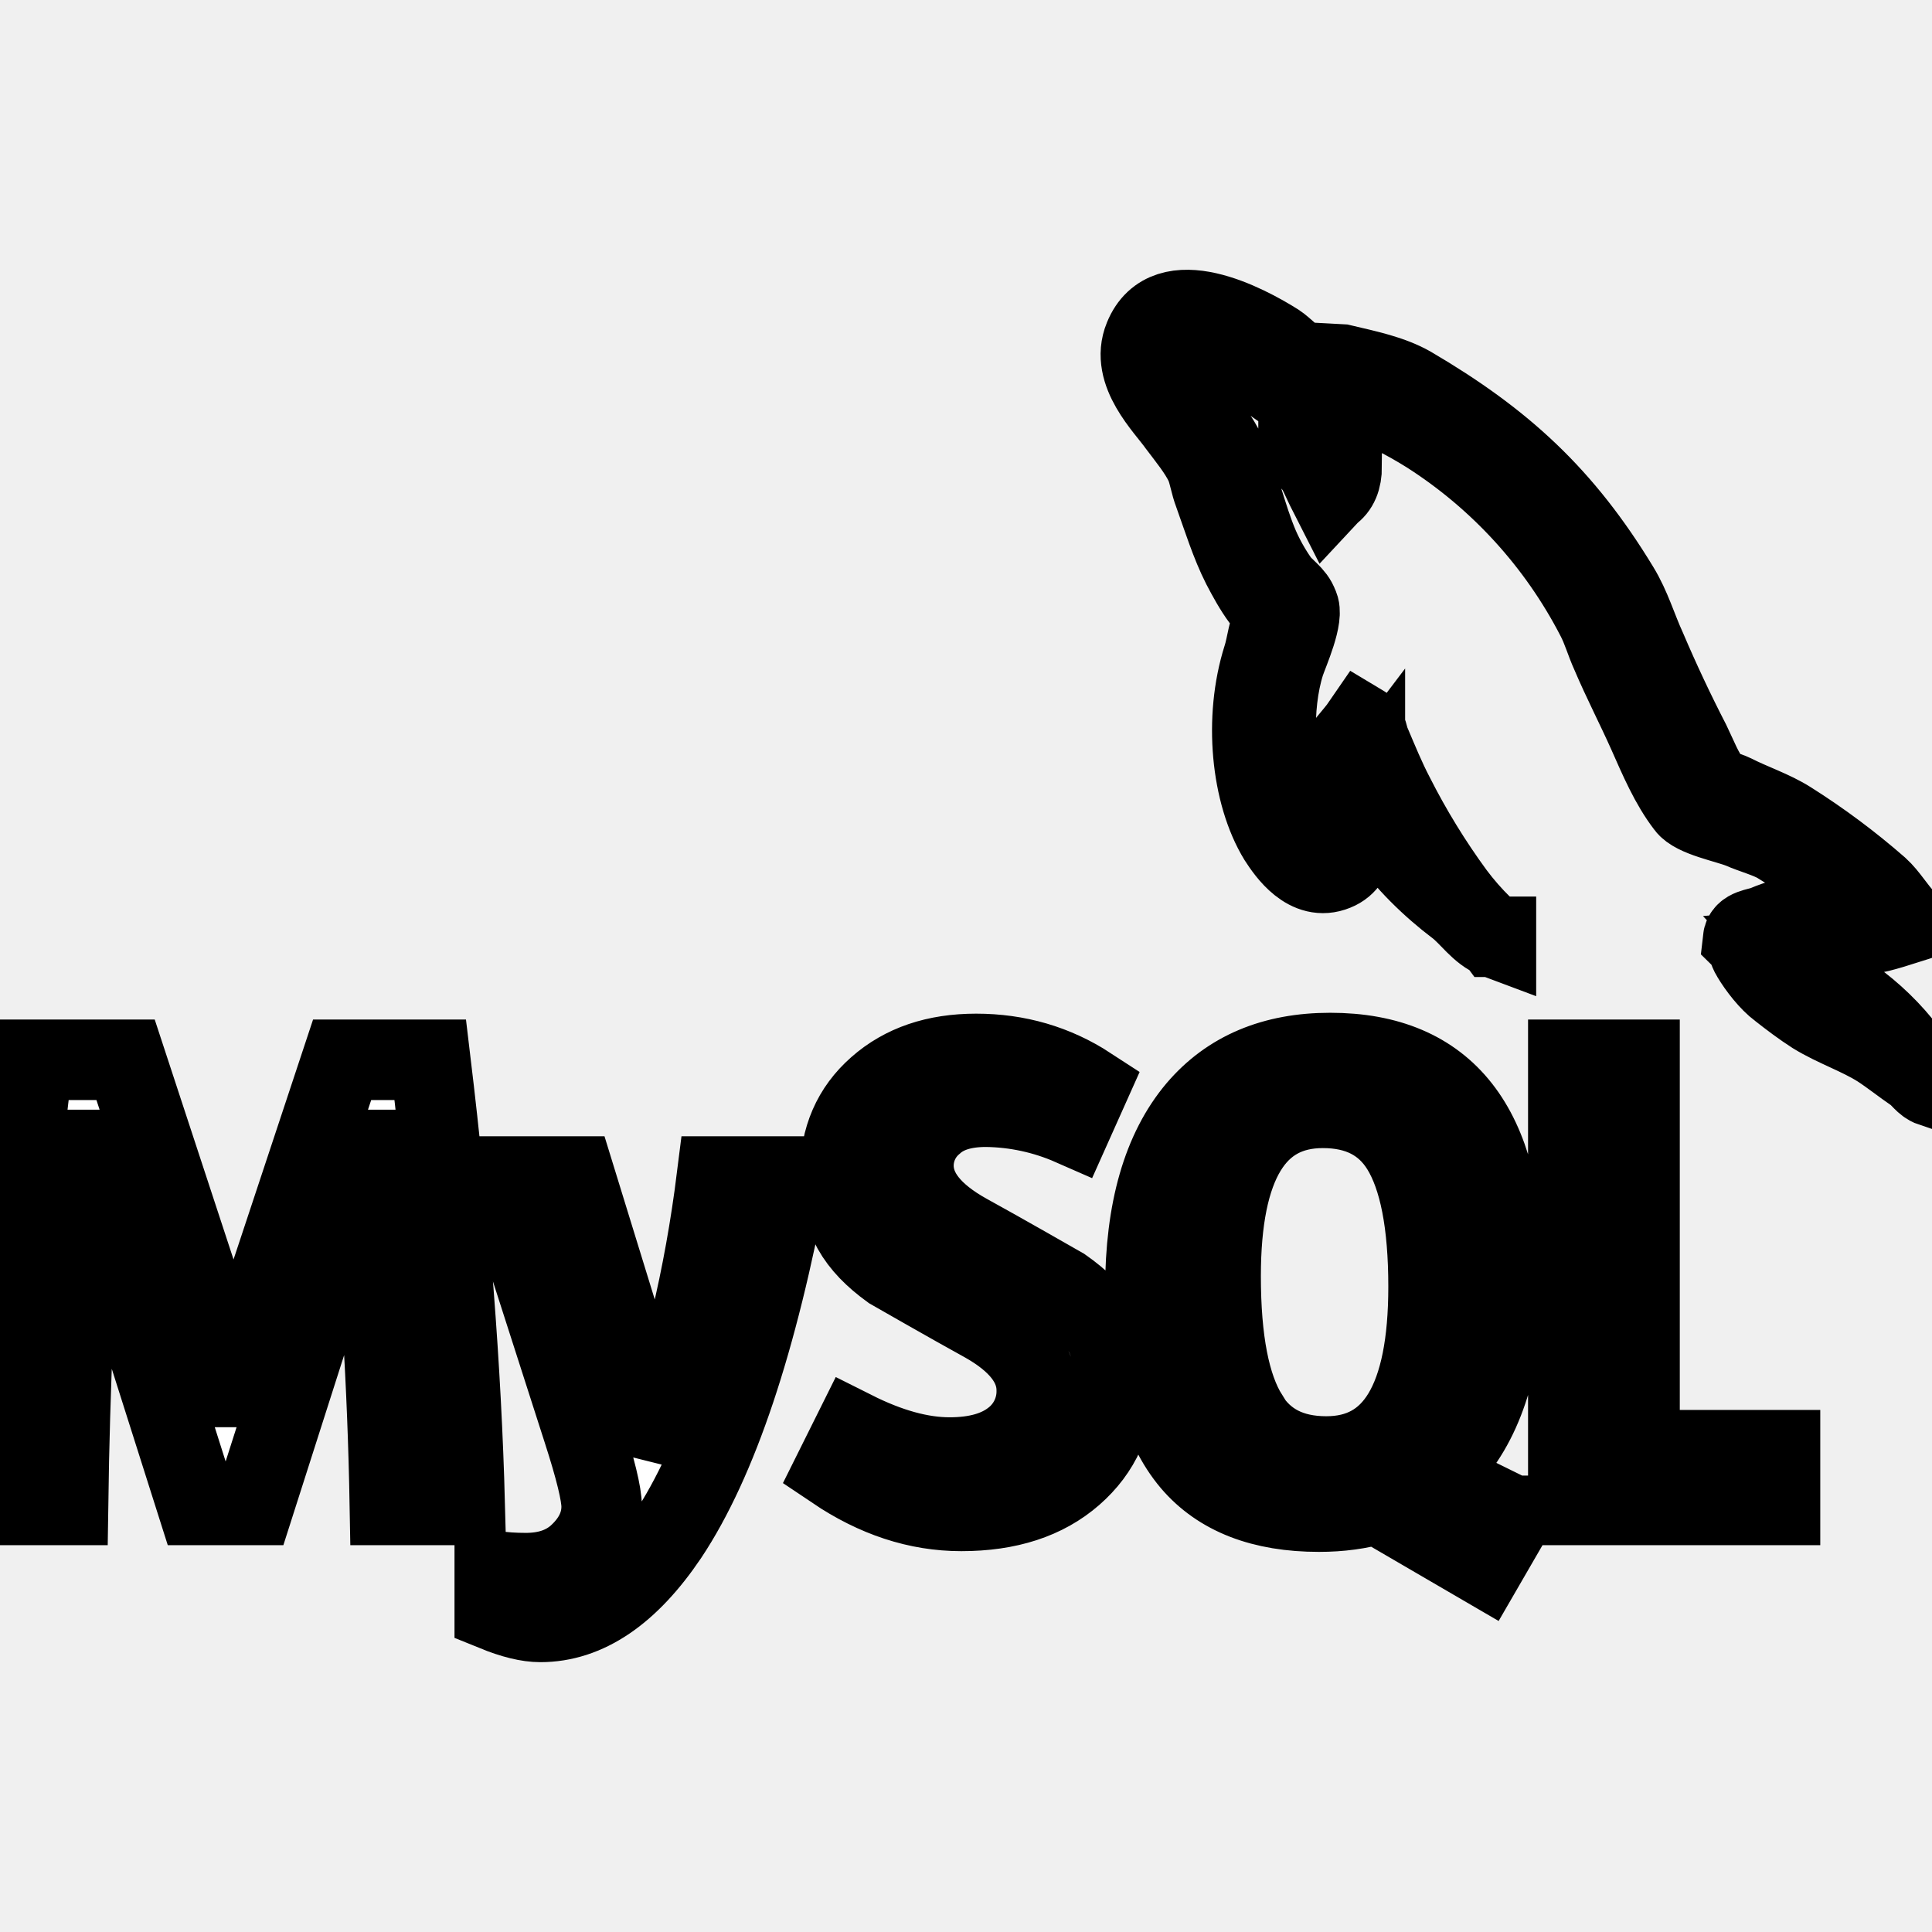
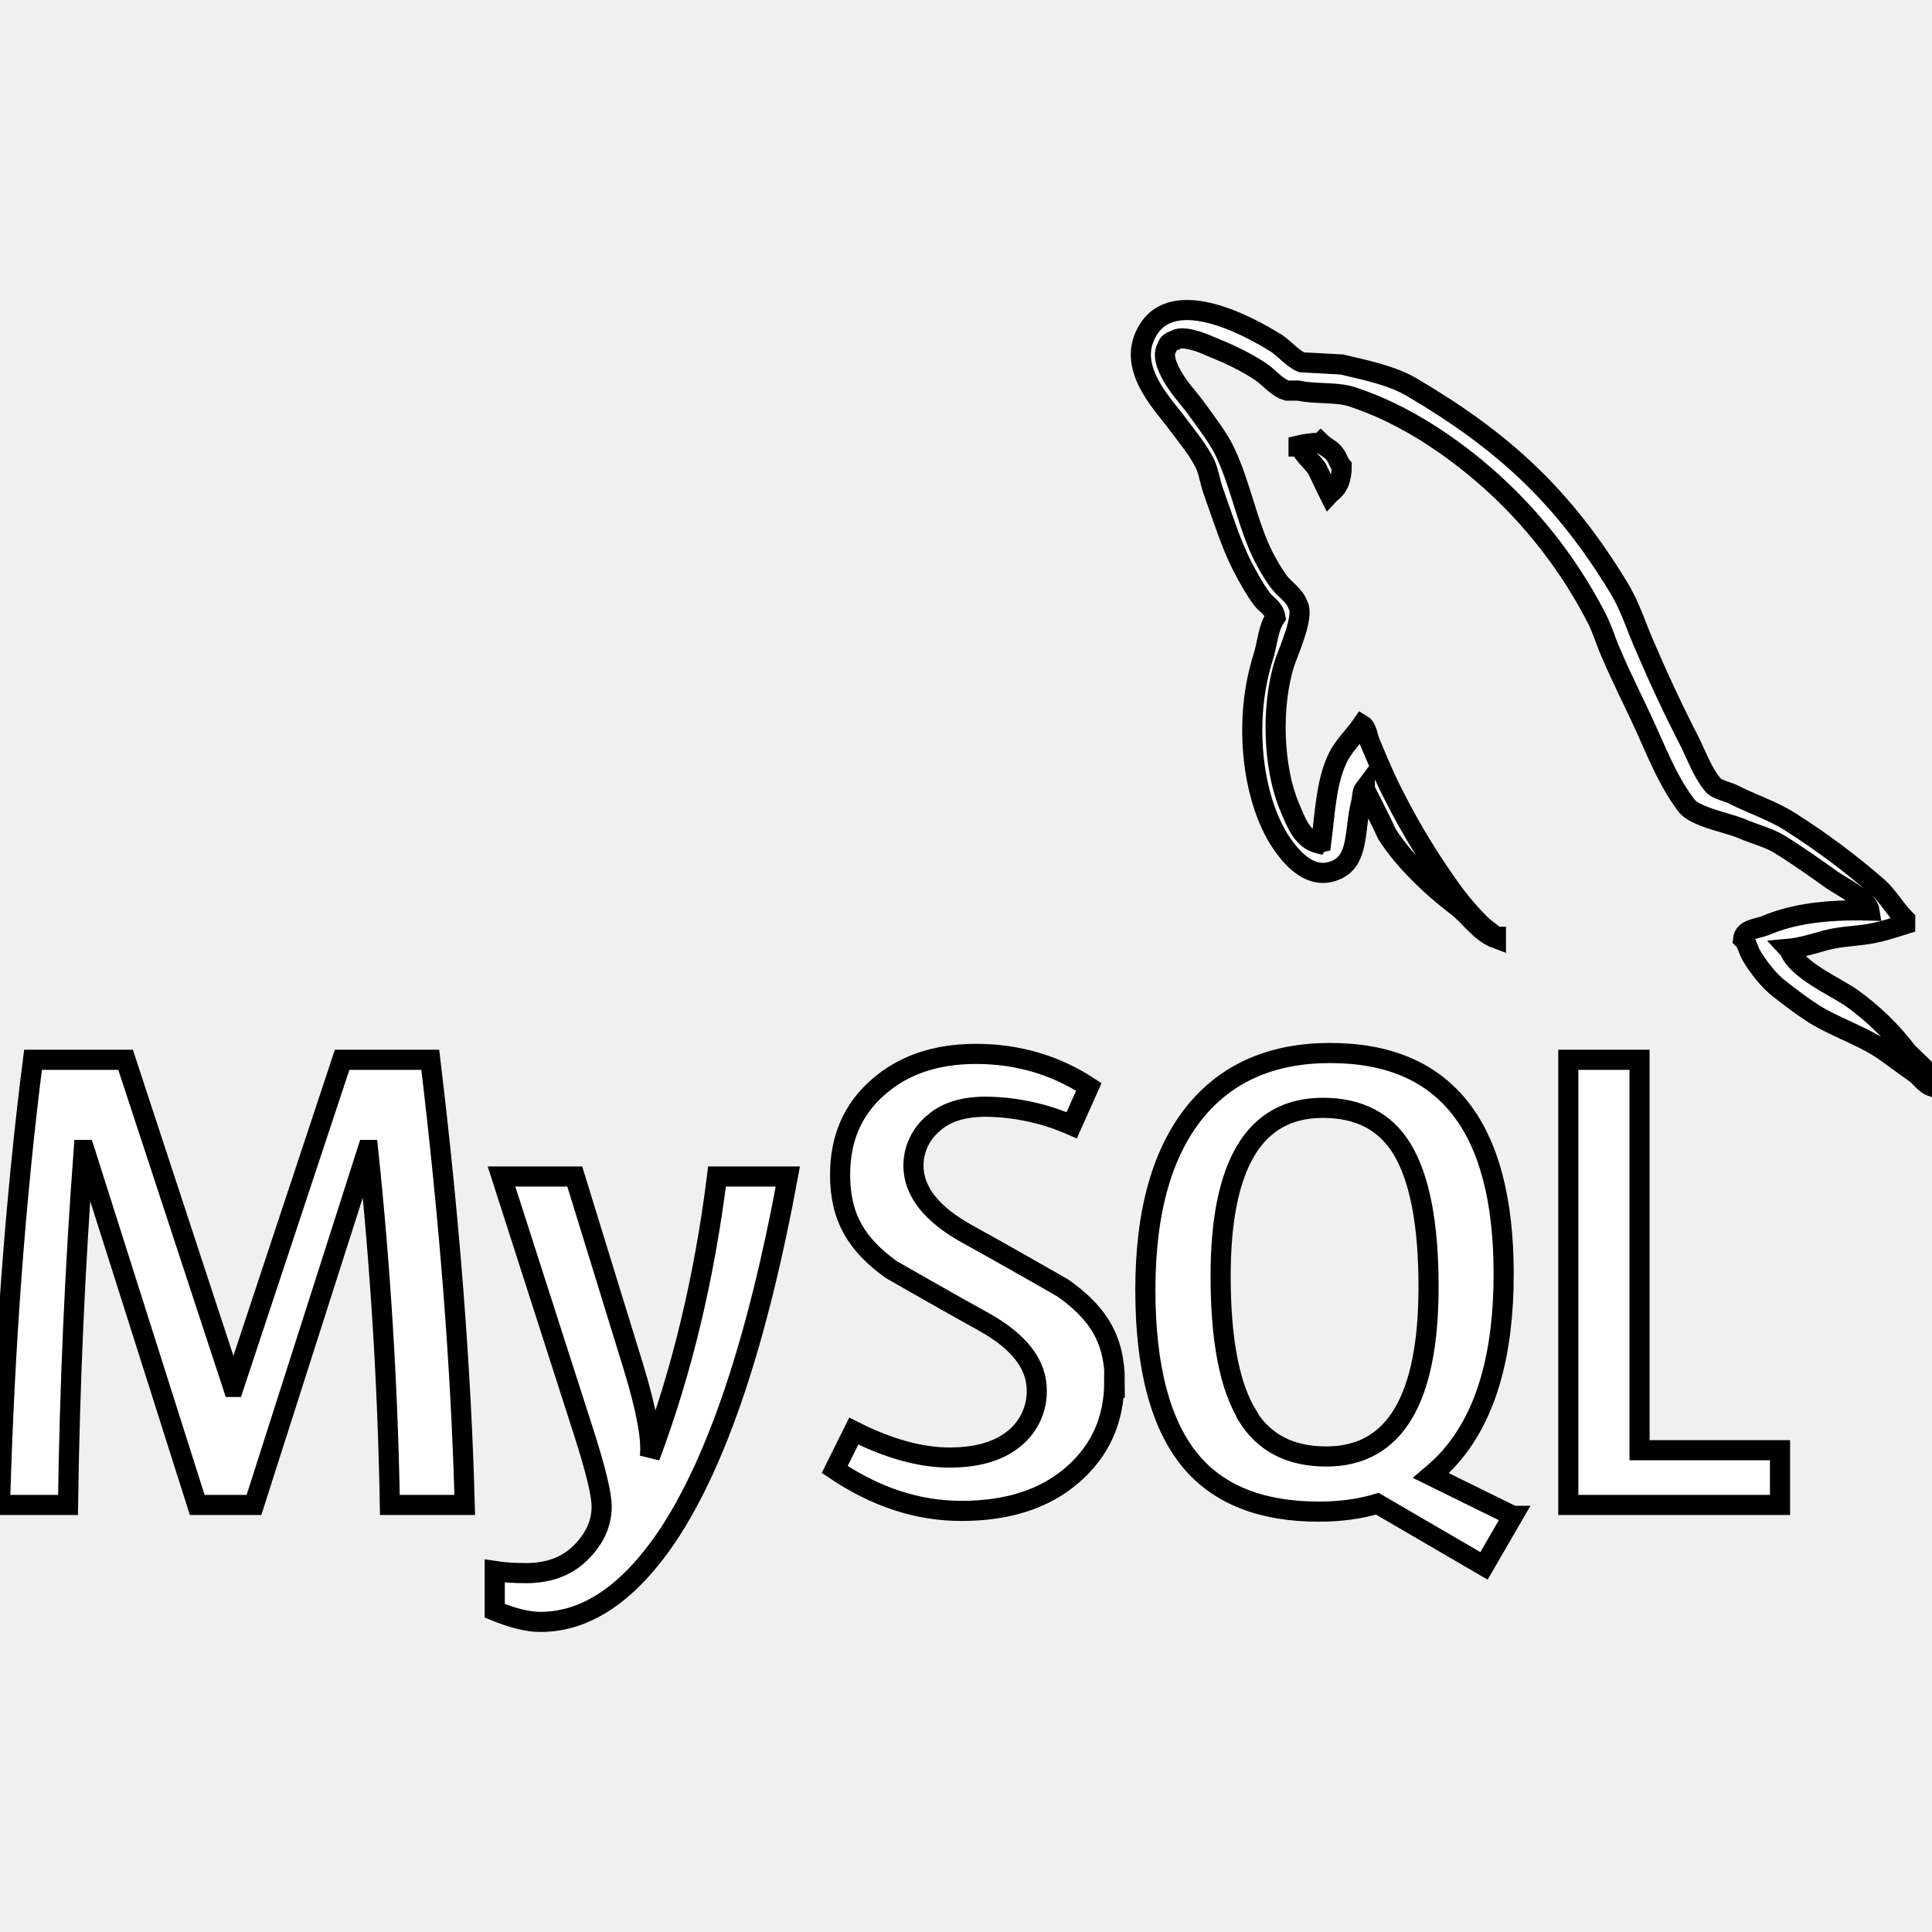
- <svg xmlns="http://www.w3.org/2000/svg" fill="#fff" stroke="#000" role="img" viewBox="0 0 24 24">
+ <svg xmlns="http://www.w3.org/2000/svg" fill="#fff" stroke-width="0.25" stroke="#000" role="img" viewBox="0 0 24 24">
  <path d="M16.405 5.501c-.115 0-.193.014-.274.033v.013h.014c.054.104.146.18.214.273.054.107.1.214.154.32l.014-.015c.094-.066.14-.172.14-.333-.04-.047-.046-.094-.08-.14-.04-.067-.126-.1-.18-.153zM5.77 18.695h-.927a50.854 50.854 0 00-.27-4.41h-.008l-1.41 4.41H2.45l-1.4-4.41h-.01a72.892 72.892 0 00-.195 4.41H0c.055-1.966.192-3.81.41-5.53h1.15l1.335 4.064h.008l1.347-4.064h1.095c.242 2.015.384 3.86.428 5.53zm4.017-4.08c-.378 2.045-.876 3.533-1.492 4.46-.482.716-1.01 1.073-1.583 1.073-.153 0-.34-.046-.566-.138v-.494c.11.017.24.026.386.026.268 0 .483-.075.647-.222.197-.18.295-.382.295-.605 0-.155-.077-.47-.23-.944L6.23 14.615h.91l.727 2.36c.164.536.233.91.205 1.123.4-1.064.678-2.227.835-3.483zm12.325 4.08h-2.63v-5.53h.885v4.85h1.745zm-3.32.135l-1.016-.5c.09-.076.177-.158.255-.25.433-.506.648-1.258.648-2.253 0-1.83-.718-2.746-2.155-2.746-.704 0-1.254.232-1.65.697-.43.508-.646 1.256-.646 2.245 0 .972.19 1.686.574 2.14.35.41.877.615 1.583.615.264 0 .506-.033.725-.098l1.325.772.36-.622zM15.5 17.588c-.225-.36-.337-.94-.337-1.736 0-1.393.424-2.09 1.27-2.09.443 0 .77.167.977.5.224.362.336.936.336 1.723 0 1.404-.424 2.108-1.27 2.108-.445 0-.77-.167-.978-.5zm-1.658-.425c0 .47-.172.856-.516 1.156-.344.3-.803.45-1.384.45-.543 0-1.064-.172-1.573-.515l.237-.476c.438.22.833.328 1.19.328.332 0 .593-.073.783-.22a.754.754 0 00.3-.615c0-.33-.23-.61-.648-.845-.388-.213-1.163-.657-1.163-.657-.422-.307-.632-.636-.632-1.177 0-.45.157-.81.47-1.085.315-.278.72-.415 1.22-.415.512 0 .98.136 1.4.41l-.213.476a2.726 2.726 0 00-1.064-.23c-.283 0-.502.068-.654.206a.685.685 0 00-.248.524c0 .328.234.61.666.85.393.215 1.187.67 1.187.67.433.305.648.63.648 1.168zm9.382-5.852c-.535-.014-.95.04-1.297.188-.1.04-.26.04-.274.167.055.053.063.14.11.214.08.134.218.313.346.407.14.11.28.216.427.31.26.16.555.255.81.416.145.094.293.213.44.313.073.05.12.14.214.172v-.02c-.046-.06-.06-.147-.105-.214-.067-.067-.134-.127-.2-.193a3.223 3.223 0 00-.695-.675c-.214-.146-.682-.35-.77-.595l-.013-.014c.146-.013.32-.066.46-.106.227-.06.435-.047.67-.106.106-.027.213-.06.32-.094v-.06c-.12-.12-.21-.283-.334-.395a8.867 8.867 0 00-1.104-.823c-.21-.134-.476-.22-.697-.334-.08-.04-.214-.06-.26-.127-.12-.146-.19-.34-.275-.514a17.69 17.69 0 01-.547-1.163c-.12-.262-.193-.523-.34-.763-.69-1.137-1.437-1.826-2.586-2.5-.247-.14-.543-.2-.856-.274-.167-.008-.334-.02-.5-.027-.11-.047-.216-.174-.31-.235-.38-.24-1.364-.76-1.644-.072-.18.434.267.862.422 1.082.115.153.26.328.34.5.047.116.06.235.107.356.106.294.207.622.347.897.073.14.153.287.247.413.054.073.146.107.167.227-.094.136-.1.334-.154.5-.24.757-.146 1.693.194 2.25.107.166.362.534.703.393.3-.12.234-.5.32-.835.02-.08.007-.133.048-.187v.015c.094.188.188.367.274.555.206.328.566.668.867.895.16.12.287.328.487.402v-.02h-.015c-.043-.058-.1-.086-.154-.133a3.445 3.445 0 01-.35-.4 8.76 8.76 0 01-.747-1.218c-.11-.21-.202-.436-.29-.643-.04-.08-.04-.2-.107-.24-.1.146-.247.273-.32.453-.127.288-.14.642-.188 1.01-.027.007-.014 0-.027.014-.214-.052-.287-.274-.367-.46-.2-.475-.233-1.238-.06-1.785.047-.14.247-.582.167-.716-.042-.127-.174-.2-.247-.303a2.478 2.478 0 01-.24-.427c-.16-.374-.24-.788-.414-1.162-.08-.173-.22-.354-.334-.513-.127-.18-.267-.307-.368-.52-.033-.073-.08-.194-.027-.274.014-.054.042-.075.094-.09.088-.072.335.022.422.062.247.1.455.194.662.334.094.066.195.193.315.226h.14c.214.047.455.014.655.073.355.114.675.28.962.46a5.953 5.953 0 012.085 2.286c.08.154.115.295.188.455.14.33.313.663.455.982.14.315.275.636.476.897.1.14.502.213.682.286.133.06.34.115.46.188.23.14.454.3.67.454.11.076.443.243.463.378z" />
</svg>
